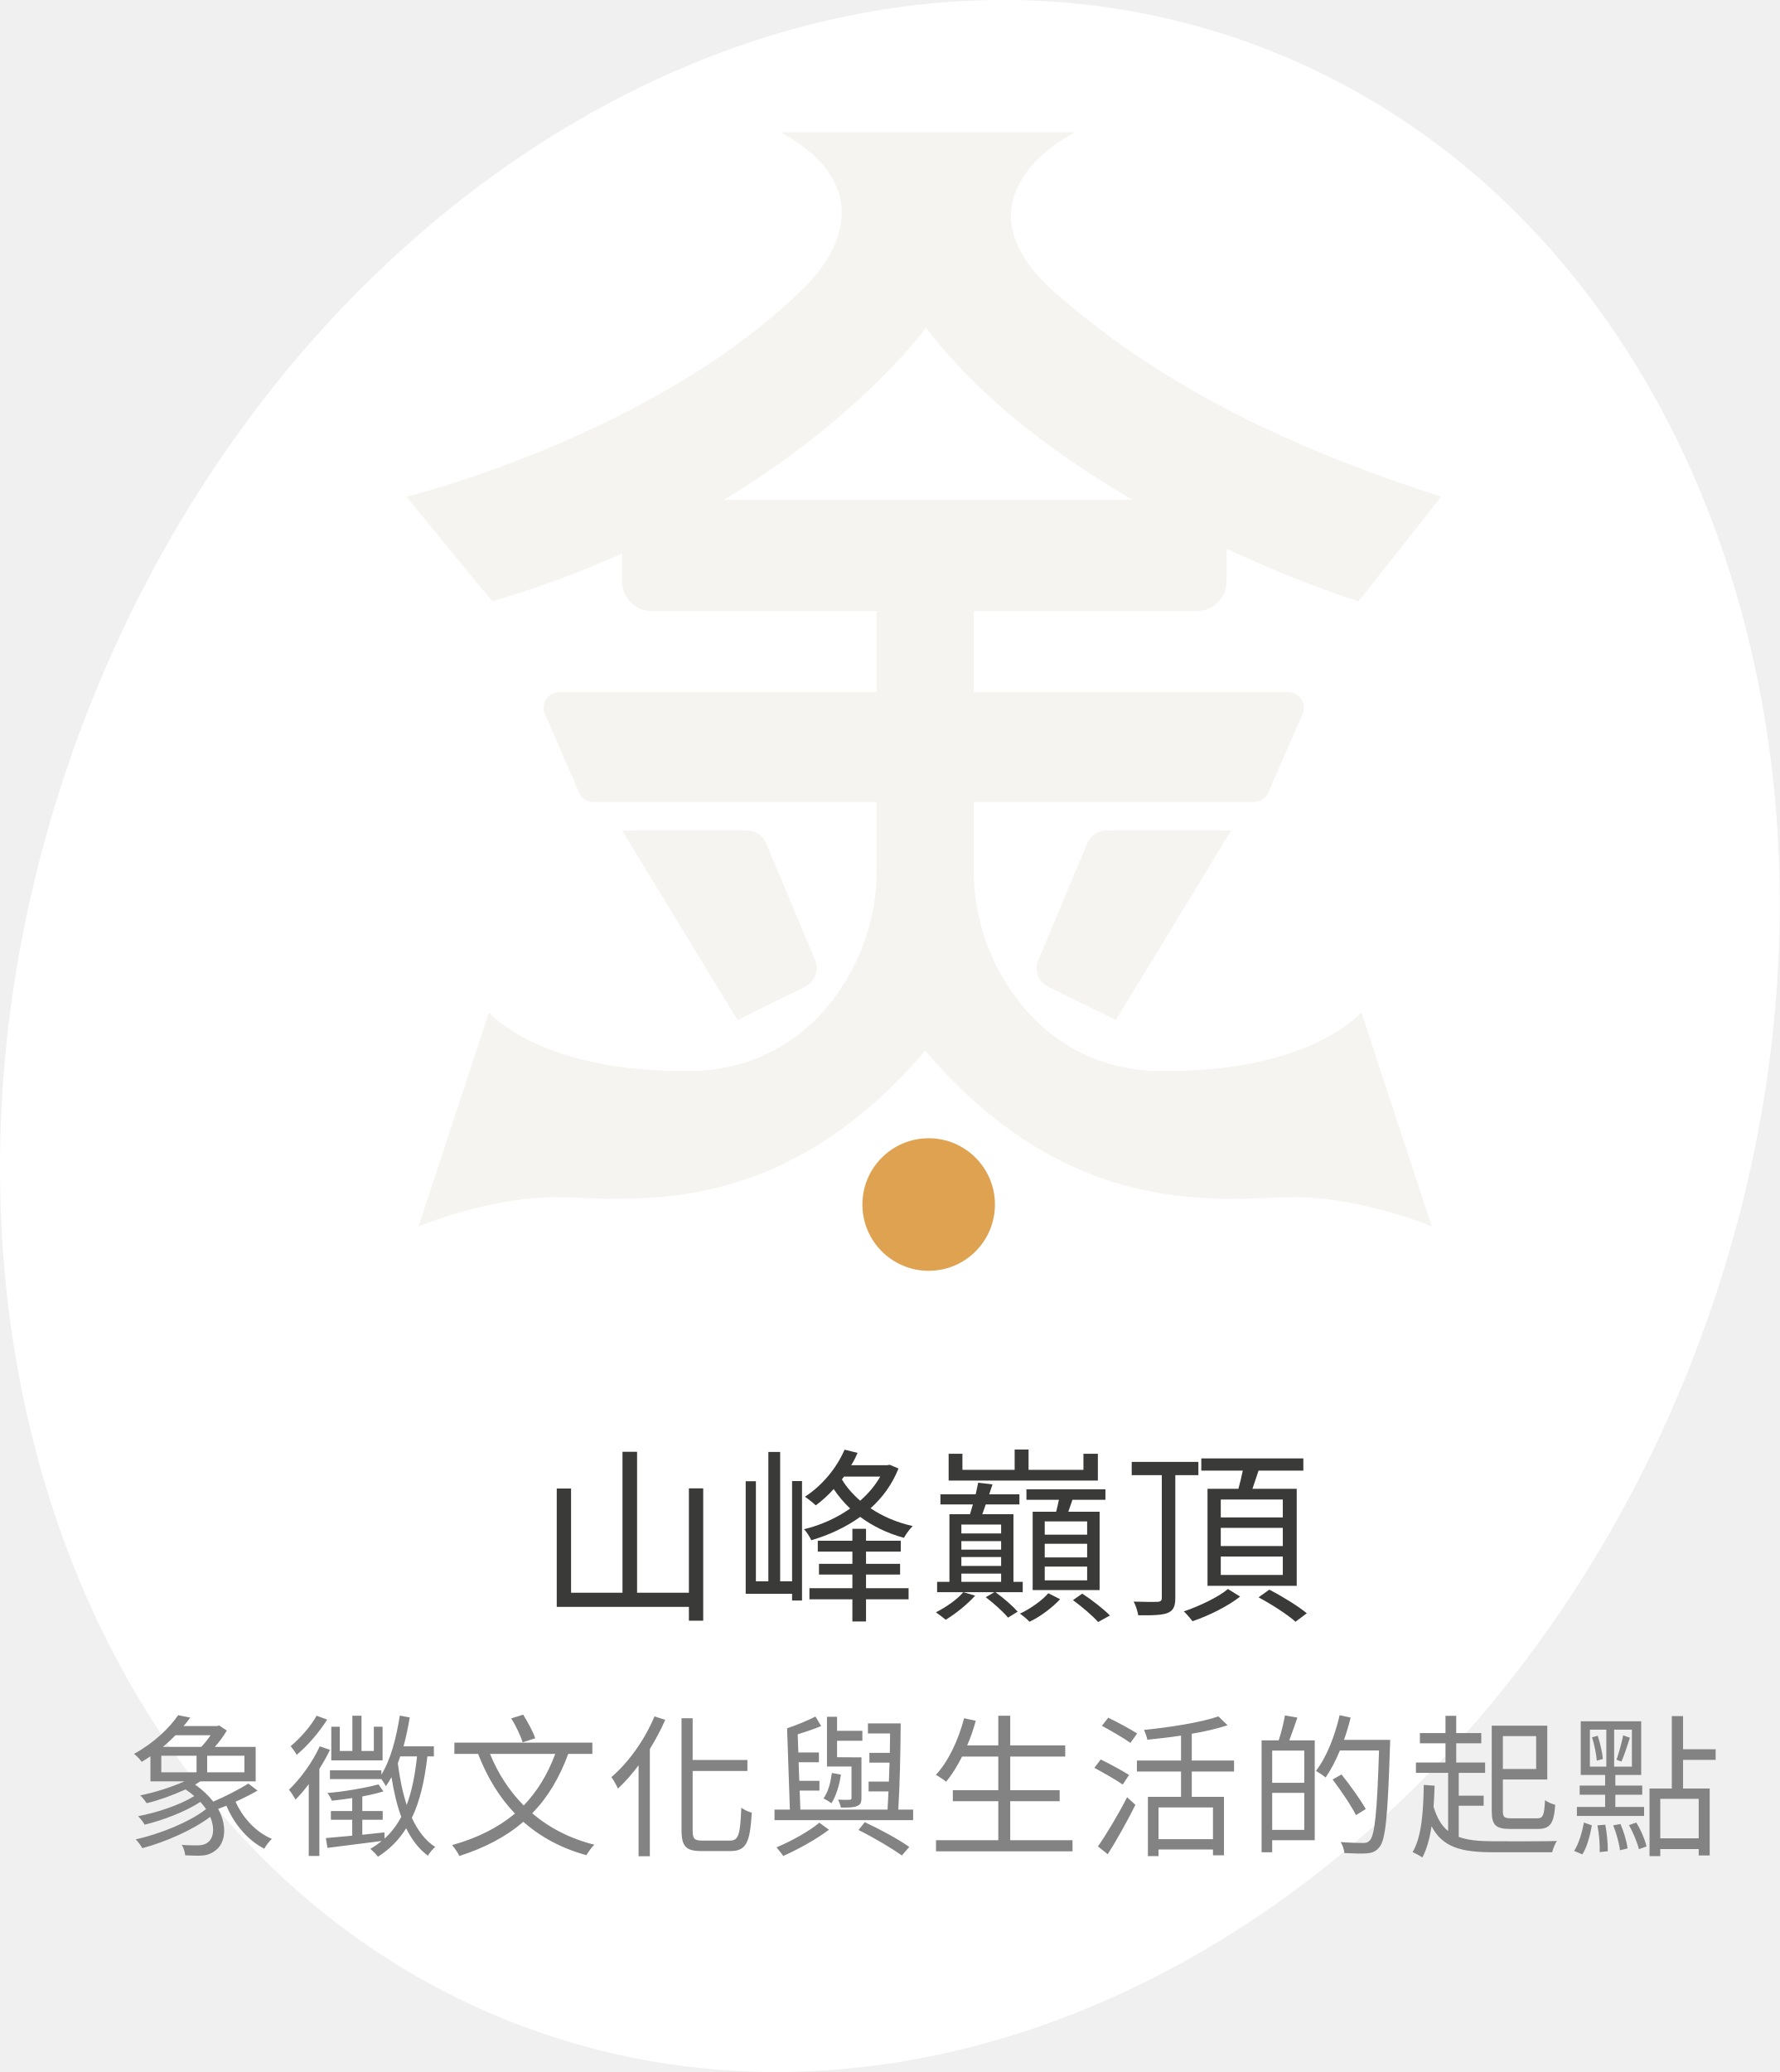
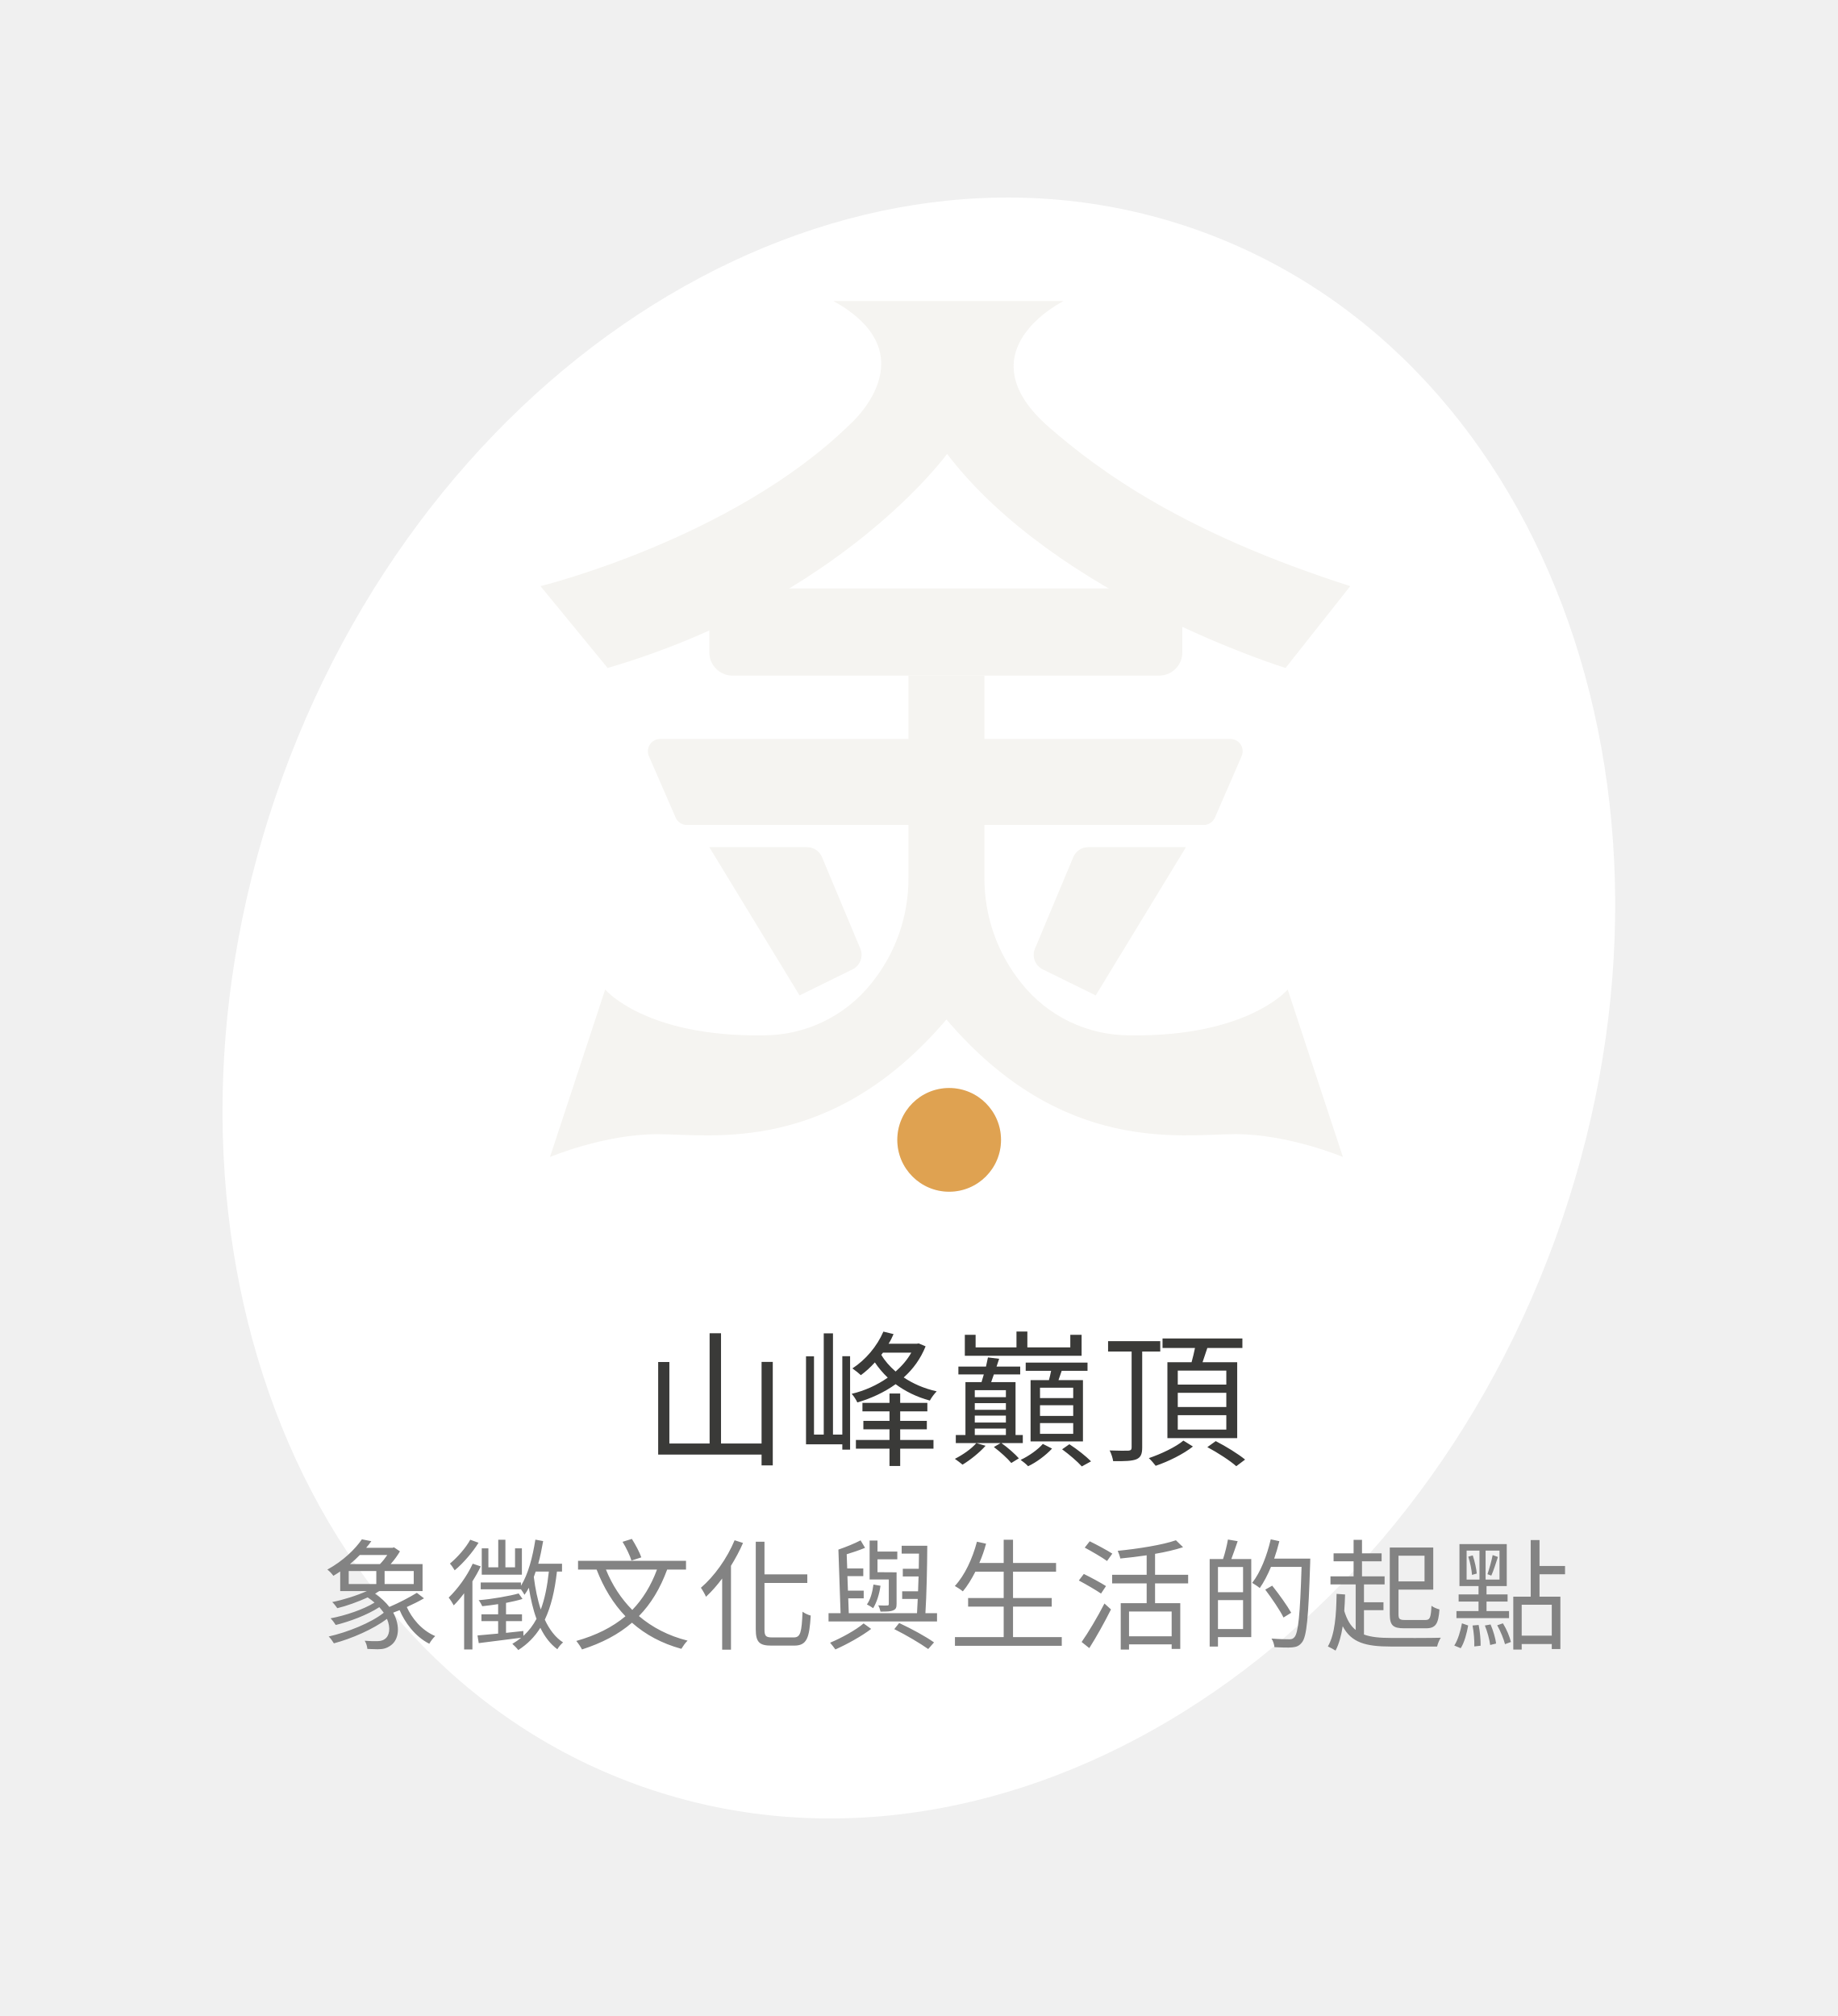
- <svg xmlns="http://www.w3.org/2000/svg" id="a" data-name="圖層 1" width="209.82" height="244.23" viewBox="0 0 209.82 244.23">
+ <svg xmlns="http://www.w3.org/2000/svg" width="276.86" height="303.756" viewBox="0 0 276.86 303.756">
  <defs>
-     <clipPath id="e">
-       <rect x="47.91" y="15.6" width="121.99" height="134.2" fill="none" />
+     <clipPath id="clip-path">
+       <rect id="Rectangle_54" data-name="Rectangle 54" width="121.992" height="134.195" fill="#d9d4c7" />
    </clipPath>
-     <clipPath id="p">
-       <rect x="47.9" y="15.6" width="121.99" height="134.2" fill="none" />
+     <clipPath id="clip-path-2">
+       <rect id="Rectangle_54-2" data-name="Rectangle 54" width="121.992" height="134.195" fill="#dfa251" />
    </clipPath>
  </defs>
-   <g id="b" data-name="ci-badge-03">
-     <ellipse id="c" data-name="Ellipse 4" cx="104.91" cy="122.11" rx="124.5" ry="102" transform="translate(-45.72 178.93) rotate(-70)" fill="#fff" />
-     <g id="d" data-name="Group 16" opacity=".26">
-       <g clip-path="url(#e)">
-         <g id="f" data-name="Group 14">
-           <path id="g" data-name="Path 76" d="M92.04,15.6h34.67s-15.4,7.54-2.15,19.05c7.66,6.65,20.25,15.87,45.34,23.9l-9.75,12.33s-34.47-10.61-50.99-32.25c0,0-15.88,21.93-51.14,32.25l-10.11-12.33s28.91-7.1,46.54-24.3c0,0,12.23-10.54-2.41-18.66" fill="#d9d4c7" />
-           <path id="h" data-name="Path 77" d="M141.1,72.03h-64.27c-1.93,0-3.49-1.57-3.49-3.5v-9.63h71.26v9.63c0,1.93-1.56,3.49-3.49,3.5,0,0,0,0,0,0" fill="#d9d4c7" />
-           <path id="i" data-name="Path 78" d="M147.81,94.53h-77.85c-.73,0-1.4-.44-1.69-1.11l-4.03-9.26c-.41-.94.02-2.02.96-2.43.23-.1.48-.15.74-.15h85.91c1.02,0,1.85.83,1.85,1.85,0,.25-.05.5-.15.74l-4.03,9.26c-.29.67-.96,1.11-1.69,1.11" fill="#d9d4c7" />
-           <path id="j" data-name="Path 79" d="M160.48,119.33s-6.02,7.17-23.8,6.9c-6.34.02-12.33-2.86-16.28-7.82-3.66-4.52-5.65-10.17-5.61-15.98v-30.41h-11.44v30.41c.04,5.82-1.94,11.46-5.61,15.98-3.95,4.96-9.95,7.83-16.29,7.82-17.78.26-23.8-6.9-23.8-6.9l-8.31,25.23s8.17-3.44,16.2-3.44,26.06,3.24,43.53-17.28c17.47,20.52,35.51,17.28,43.53,17.28s16.2,3.44,16.2,3.44l-8.31-25.23Z" fill="#d9d4c7" />
-           <path id="k" data-name="Path 80" d="M131.55,120.22l13.6-22.33h-14.73c-.98,0-1.86.59-2.24,1.49l-5.78,13.8c-.5,1.18.02,2.55,1.17,3.12l7.99,3.93Z" fill="#d9d4c7" />
-           <path id="l" data-name="Path 81" d="M86.94,120.22l-13.6-22.33h14.73c.98,0,1.86.59,2.24,1.49l5.78,13.8c.5,1.18-.02,2.55-1.17,3.12l-7.98,3.93Z" fill="#d9d4c7" />
-           <path id="m" data-name="Path 82" d="M117.29,141.98c0,4.32-3.5,7.81-7.81,7.81s-7.81-3.5-7.81-7.81c0-4.32,3.5-7.81,7.81-7.81h0c4.32,0,7.81,3.5,7.81,7.81" fill="#d9d4c7" />
-         </g>
+   <g id="ci-badge-03" transform="translate(-538.723 -3036.859)">
+     <ellipse id="Ellipse_4" data-name="Ellipse 4" cx="102" cy="124.5" rx="102" ry="124.5" transform="translate(623.886 3036.859) rotate(20)" fill="#fff" />
+     <g id="Group_16" data-name="Group 16" transform="translate(620.153 3082.222)" opacity="0.26">
+       <g id="Group_14" data-name="Group 14" clip-path="url(#clip-path)">
+         <path id="Path_76" data-name="Path 76" d="M44.132,0H78.806s-15.4,7.544-2.15,19.05c7.658,6.652,20.25,15.874,45.337,23.9L112.244,55.28S77.779,44.672,61.252,23.026c0,0-15.876,21.933-51.141,32.254L0,42.952s28.914-7.1,46.545-24.3c0,0,12.228-10.537-2.413-18.655" fill="#d9d4c7" />
+         <path id="Path_77" data-name="Path 77" d="M131,120.8H66.733a3.5,3.5,0,0,1-3.495-3.495v-9.632H134.5v9.632A3.494,3.494,0,0,1,131,120.8" transform="translate(-37.805 -64.37)" fill="#d9d4c7" />
+         <path id="Path_78" data-name="Path 78" d="M123.944,177.007H46.089A1.848,1.848,0,0,1,44.4,175.9l-4.028-9.262a1.847,1.847,0,0,1,1.694-2.584h85.91a1.847,1.847,0,0,1,1.694,2.584l-4.028,9.262a1.847,1.847,0,0,1-1.694,1.11" transform="translate(-24.04 -98.073)" fill="#d9d4c7" />
+         <path id="Path_79" data-name="Path 79" d="M114.7,187.615s-6.021,7.168-23.8,6.9A20.746,20.746,0,0,1,74.616,186.7a25.082,25.082,0,0,1-5.606-15.981V140.313H57.568v30.408A25.084,25.084,0,0,1,51.962,186.7a20.748,20.748,0,0,1-16.287,7.816c-17.776.265-23.8-6.9-23.8-6.9l-8.314,25.23s8.171-3.441,16.2-3.441,26.06,3.236,43.525-17.283C80.754,212.64,98.8,209.4,106.814,209.4s16.2,3.441,16.2,3.441Z" transform="translate(-2.131 -83.882)" fill="#d9d4c7" />
+         <path id="Path_80" data-name="Path 80" d="M194.093,226.927l13.595-22.334h-14.73a2.428,2.428,0,0,0-2.24,1.49l-5.777,13.8A2.428,2.428,0,0,0,186.108,223Z" transform="translate(-110.448 -122.31)" fill="#d9d4c7" />
+         <path id="Path_81" data-name="Path 81" d="M76.833,226.927,63.238,204.593H77.969a2.427,2.427,0,0,1,2.239,1.49l5.777,13.8A2.428,2.428,0,0,1,84.817,223Z" transform="translate(-37.805 -122.31)" fill="#d9d4c7" />
+         <path id="Path_82" data-name="Path 82" d="M149.288,302.631a7.813,7.813,0,1,1-7.813-7.813,7.813,7.813,0,0,1,7.813,7.813" transform="translate(-79.906 -176.248)" fill="#d9d4c7" />
      </g>
    </g>
-     <g id="n" data-name="山峰巔頂" isolation="isolate">
-       <text transform="translate(63.26 189.36)" fill="#3a3a38" font-family="NotoSansCJKtc-Medium-B5pc-H, 'Noto Sans CJK TC'" font-size="22" font-weight="500" isolation="isolate" letter-spacing=".05em">
-         <tspan x="0" y="0">山峰巔頂</tspan>
-       </text>
-     </g>
-     <g id="o" data-name="象徵文化與生活的起點" isolation="isolate">
-       <text transform="translate(14.86 217.36)" fill="#838383" font-family="NotoSansCJKtc-Regular-B5pc-H, 'Noto Sans CJK TC'" font-size="18" isolation="isolate" letter-spacing=".05em">
-         <tspan x="0" y="0">象徵文化與生活的起點</tspan>
-       </text>
-     </g>
-     <g clip-path="url(#p)">
-       <g id="q" data-name="Group 14-2">
-         <path id="r" data-name="Path 82-2" d="M117.29,141.98c0,4.32-3.5,7.81-7.81,7.81s-7.81-3.5-7.81-7.81c0-4.32,3.5-7.81,7.81-7.81h0c4.32,0,7.81,3.5,7.81,7.81" fill="#dfa251" />
-       </g>
+     <text id="山峰巔頂" transform="translate(681.153 3255.98)" fill="#3a3a38" font-size="22" font-family="NotoSansCJKtc-Medium, Noto Sans CJK TC" font-weight="500" letter-spacing="0.05em">
+       <tspan x="-45.65" y="0">山峰巔頂</tspan>
+     </text>
+     <text id="象徵文化與生活的起點" transform="translate(681.153 3283.98)" fill="#838383" font-size="18" font-family="NotoSansCJKtc-Regular, Noto Sans CJK TC" letter-spacing="0.05em">
+       <tspan x="-94.05" y="0">象徵文化與生活的起點</tspan>
+     </text>
+     <g id="Group_14-2" data-name="Group 14" transform="translate(620.149 3082.222)" clip-path="url(#clip-path-2)">
+       <path id="Path_82-2" data-name="Path 82" d="M149.288,302.631a7.813,7.813,0,1,1-7.813-7.813,7.813,7.813,0,0,1,7.813,7.813" transform="translate(-79.906 -176.248)" fill="#dfa251" />
    </g>
  </g>
</svg>
